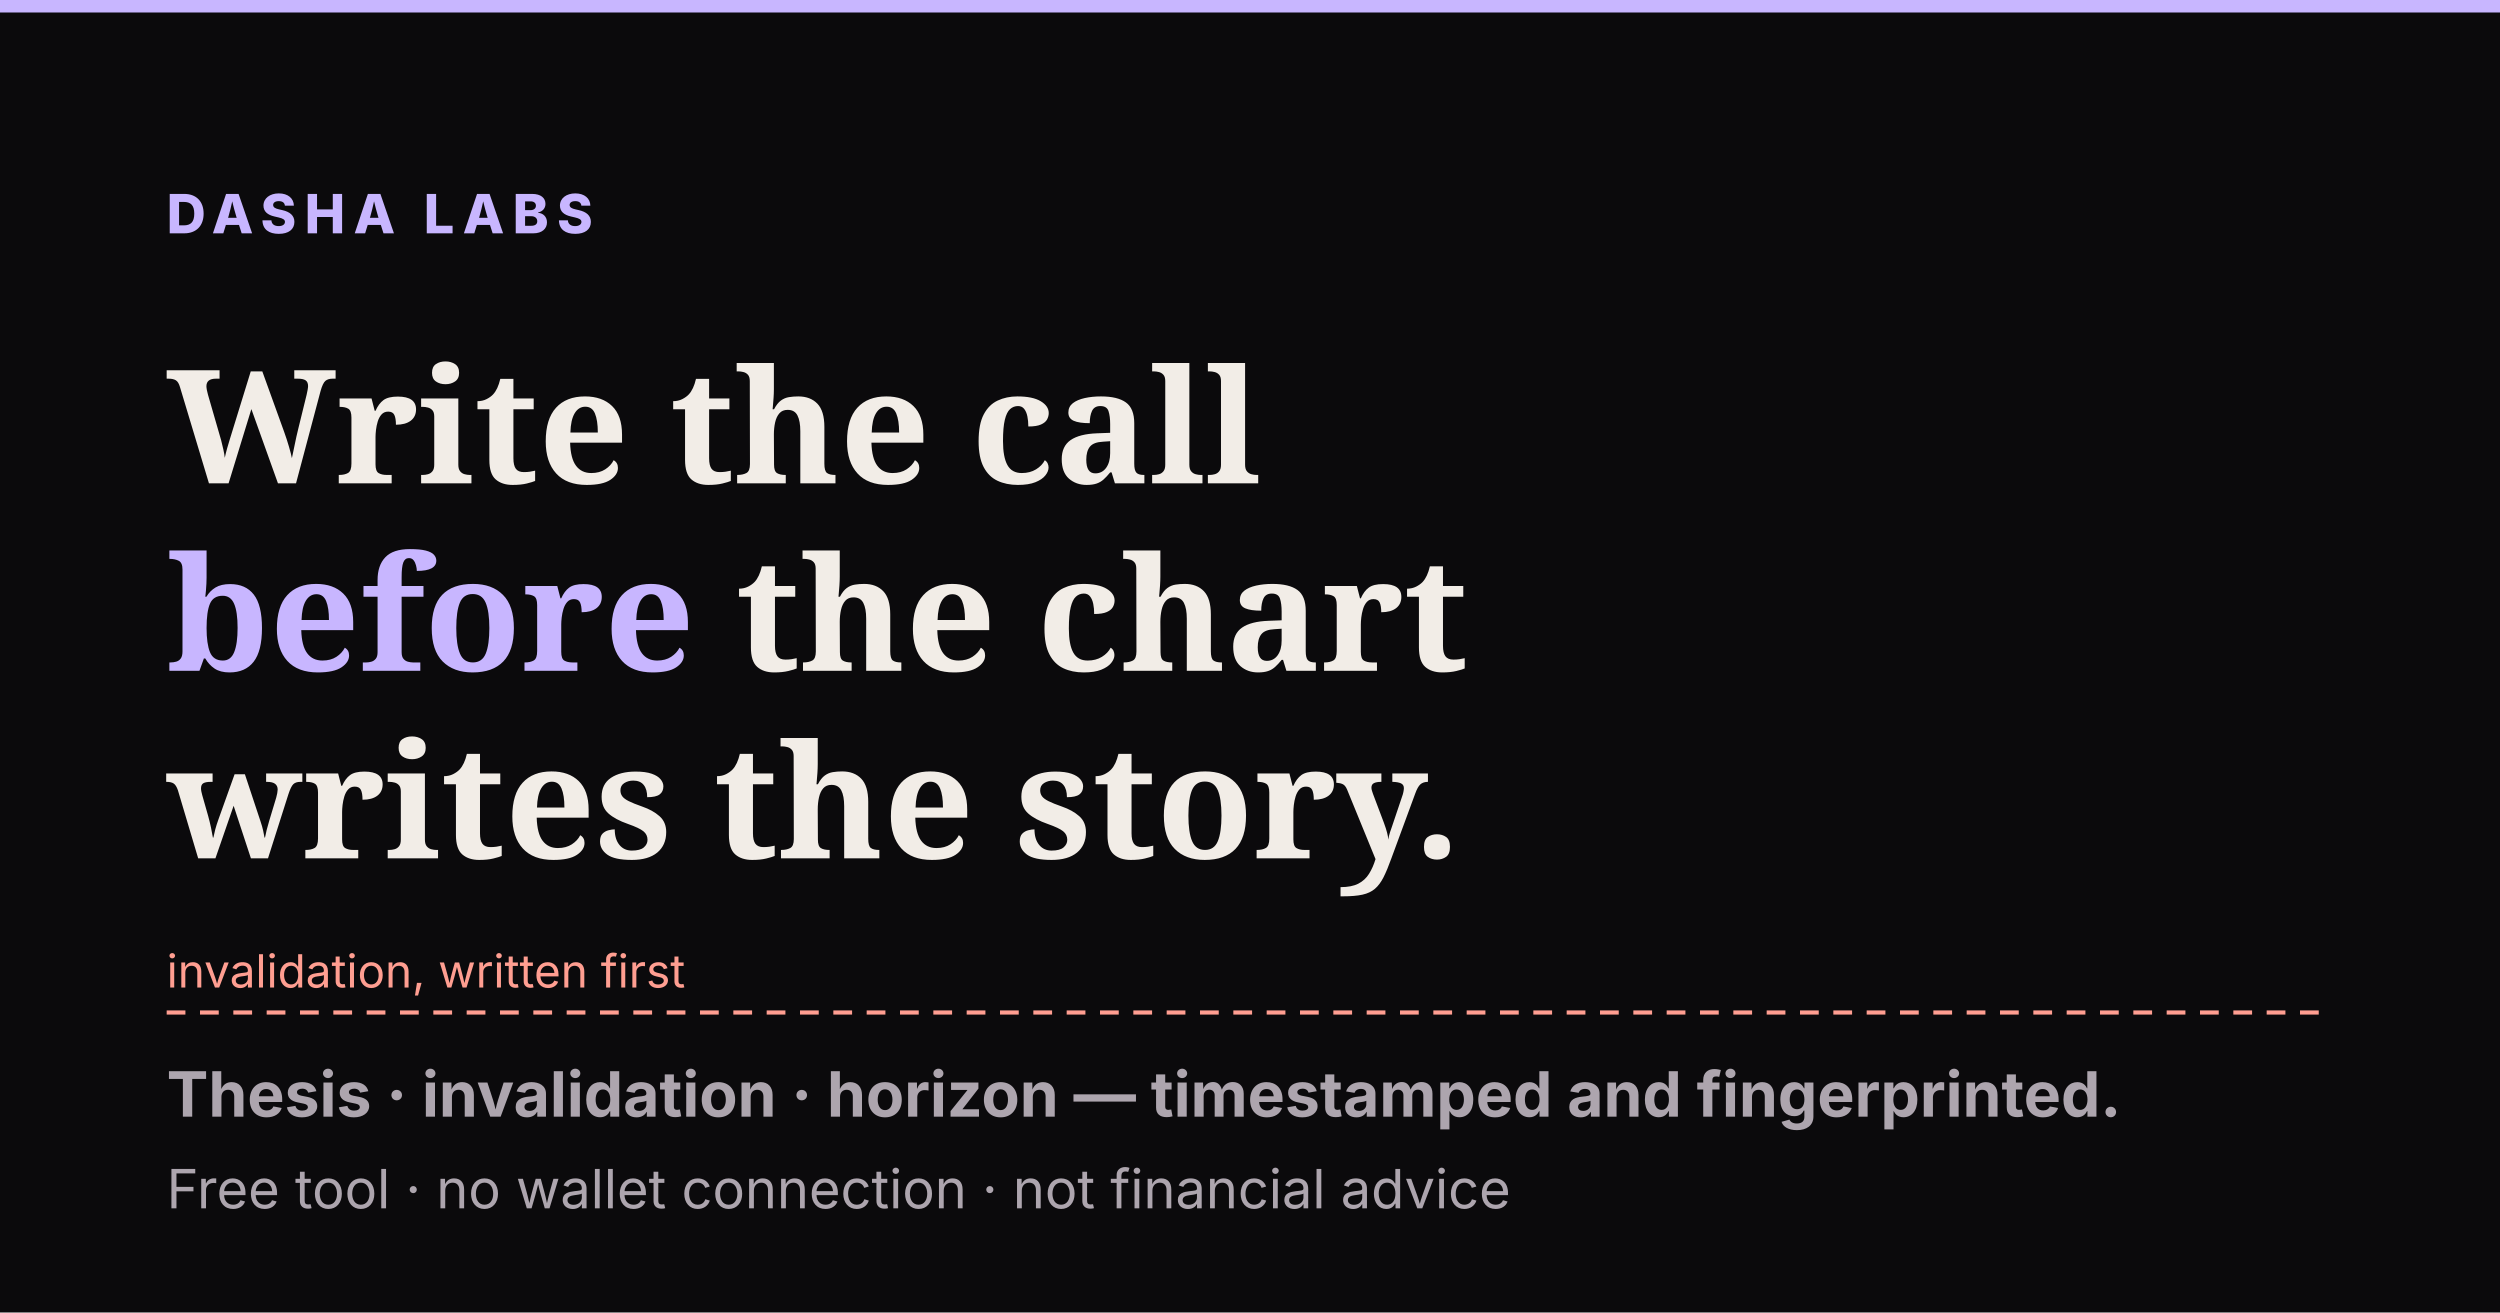
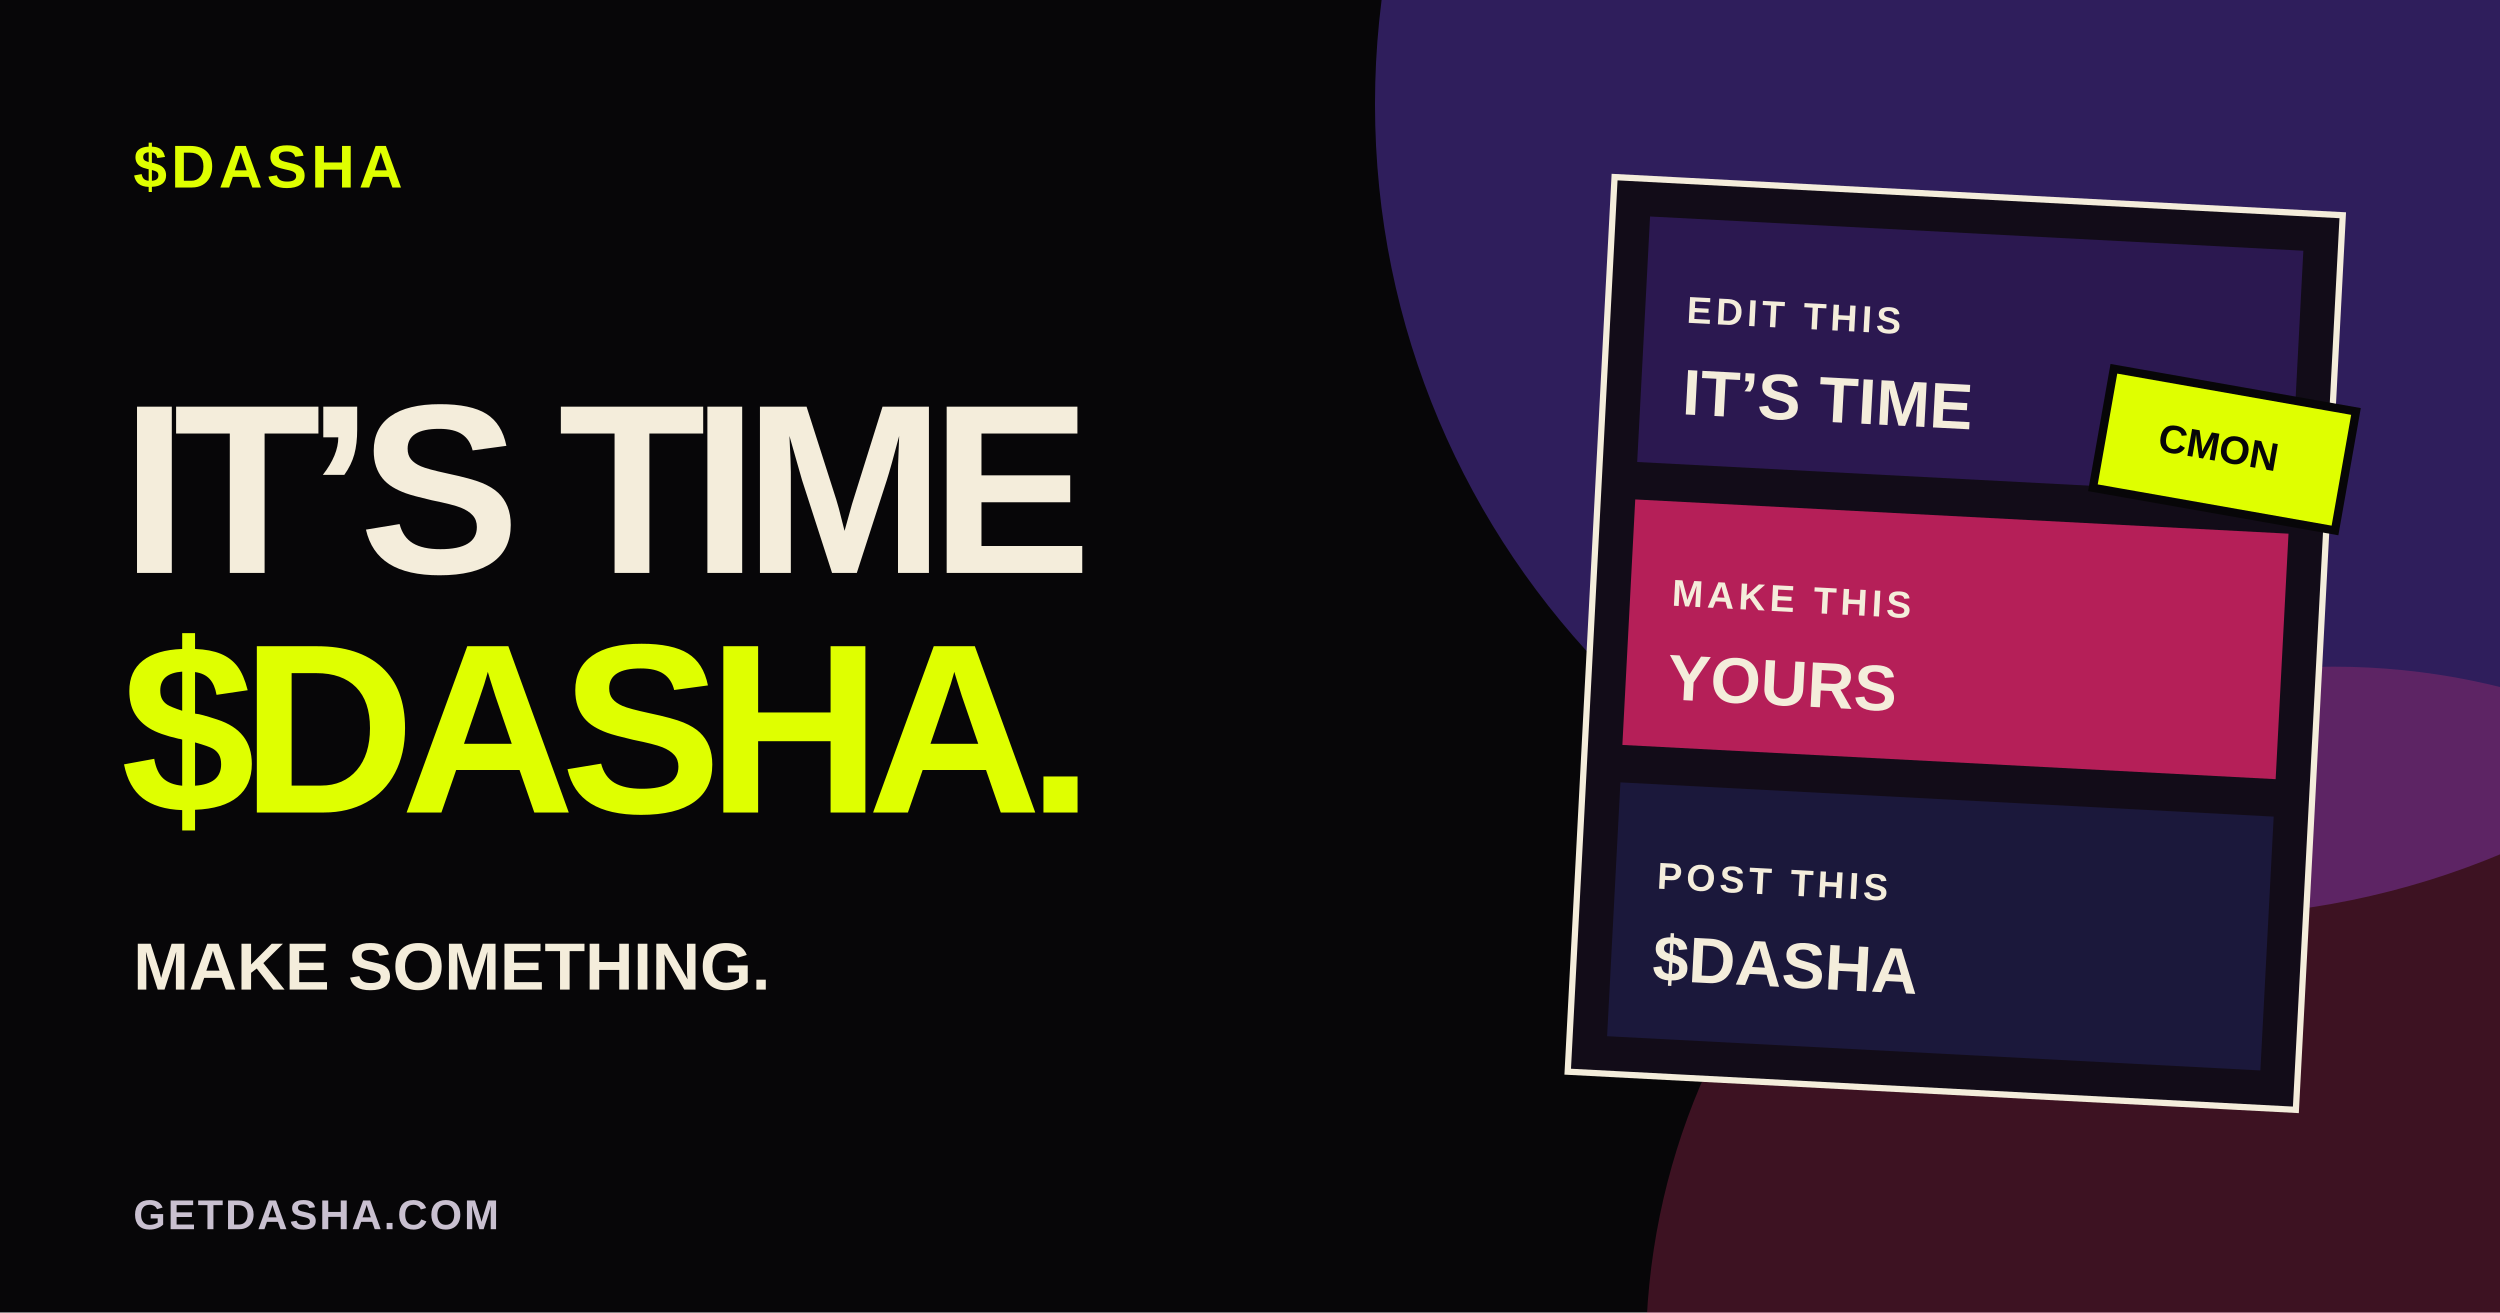
- <svg xmlns="http://www.w3.org/2000/svg" viewBox="0 0 1200 630" width="1200" height="630" role="img" aria-label="Dasha Labs. Write the call before the chart writes the story. A free tool, no wallet connection.">
-   <rect width="1200" height="630" fill="#0B0A0C" />
-   <rect x="0" y="0" width="1200" height="6" fill="#C8B6FF" />
-   <g font-family="ui-sans-serif,system-ui,-apple-system,'Segoe UI',sans-serif">
-     <text x="80" y="112" font-size="26" font-weight="800" fill="#C8B6FF" letter-spacing="4">DASHA LABS</text>
-     <text x="80" y="232" font-size="76" font-family="Georgia,serif" font-weight="700" fill="#F2EDE7">Write the call</text>
-     <text x="80" y="322" font-size="76" font-family="Georgia,serif" font-weight="700" fill="#F2EDE7">
-       <tspan fill="#C8B6FF">before</tspan> the chart</text>
-     <text x="80" y="412" font-size="76" font-family="Georgia,serif" font-weight="700" fill="#F2EDE7">writes the story.</text>
-     <line x1="80" y1="486" x2="1120" y2="486" stroke="#FF9E91" stroke-width="2" stroke-dasharray="9 7" />
-     <text x="80" y="474" font-size="22" fill="#FF9E91">invalidation, written first</text>
-     <text x="80" y="536" font-size="30" font-weight="700" fill="#ADA5AE">Thesis · invalidation · horizon — timestamped and fingerprinted.</text>
-     <text x="80" y="580" font-size="26" fill="#ADA5AE">Free tool · no wallet connection · not financial advice</text>
+ <svg xmlns="http://www.w3.org/2000/svg" viewBox="0 0 1200 630" width="1200" height="630" role="img" aria-label="$dasha. It’s time. Make something.">
+   <rect width="1200" height="630" fill="#070608" />
+   <circle cx="1050" cy="50" r="390" fill="#7c4dff" opacity=".34" />
+   <circle cx="1120" cy="650" r="330" fill="#ff3b81" opacity=".22" />
+   <g font-family="Arial,Helvetica,sans-serif" font-weight="900">
+     <text x="64" y="90" font-size="29" fill="#dfff00" letter-spacing="2">$DASHA</text>
+     <text x="58" y="275" font-size="116" fill="#f4eddb" letter-spacing="-7">IT’S TIME</text>
+     <text x="58" y="390" font-size="116" fill="#dfff00" letter-spacing="-7">$DASHA.</text>
+     <text x="64" y="475" font-size="32" fill="#f4eddb">MAKE SOMETHING.</text>
  </g>
+   <g transform="translate(775 85) rotate(3)">
+     <rect width="350" height="430" fill="#120c18" stroke="#f4eddb" stroke-width="3" />
+     <rect x="18" y="18" width="314" height="118" fill="#2b1850" />
+     <rect x="18" y="154" width="314" height="118" fill="#b51f58" />
+     <rect x="18" y="290" width="314" height="122" fill="#1b183b" />
+     <g font-family="Arial,Helvetica,sans-serif" font-weight="900" fill="#f4eddb">
+       <text x="38" y="68" font-size="18" letter-spacing="2">EDIT THIS</text>
+       <text x="38" y="112" font-size="31">IT’S TIME</text>
+       <text x="38" y="204" font-size="18" letter-spacing="2">MAKE THIS</text>
+       <text x="38" y="249" font-size="31">YOURS</text>
+       <text x="38" y="340" font-size="18" letter-spacing="2">POST THIS</text>
+       <text x="38" y="384" font-size="31">$DASHA</text>
+     </g>
+     <rect x="252" y="49" width="118" height="58" fill="#dfff00" stroke="#070608" stroke-width="4" transform="rotate(7)" />
+     <text x="279" y="84" font-family="Arial,Helvetica,sans-serif" font-size="19" font-weight="900" fill="#070608" transform="rotate(7)">CMON</text>
+   </g>
+   <text x="64" y="590" font-family="Arial,Helvetica,sans-serif" font-size="20" font-weight="700" fill="#c9c0d0" letter-spacing="1">GETDASHA.COM</text>
</svg>
